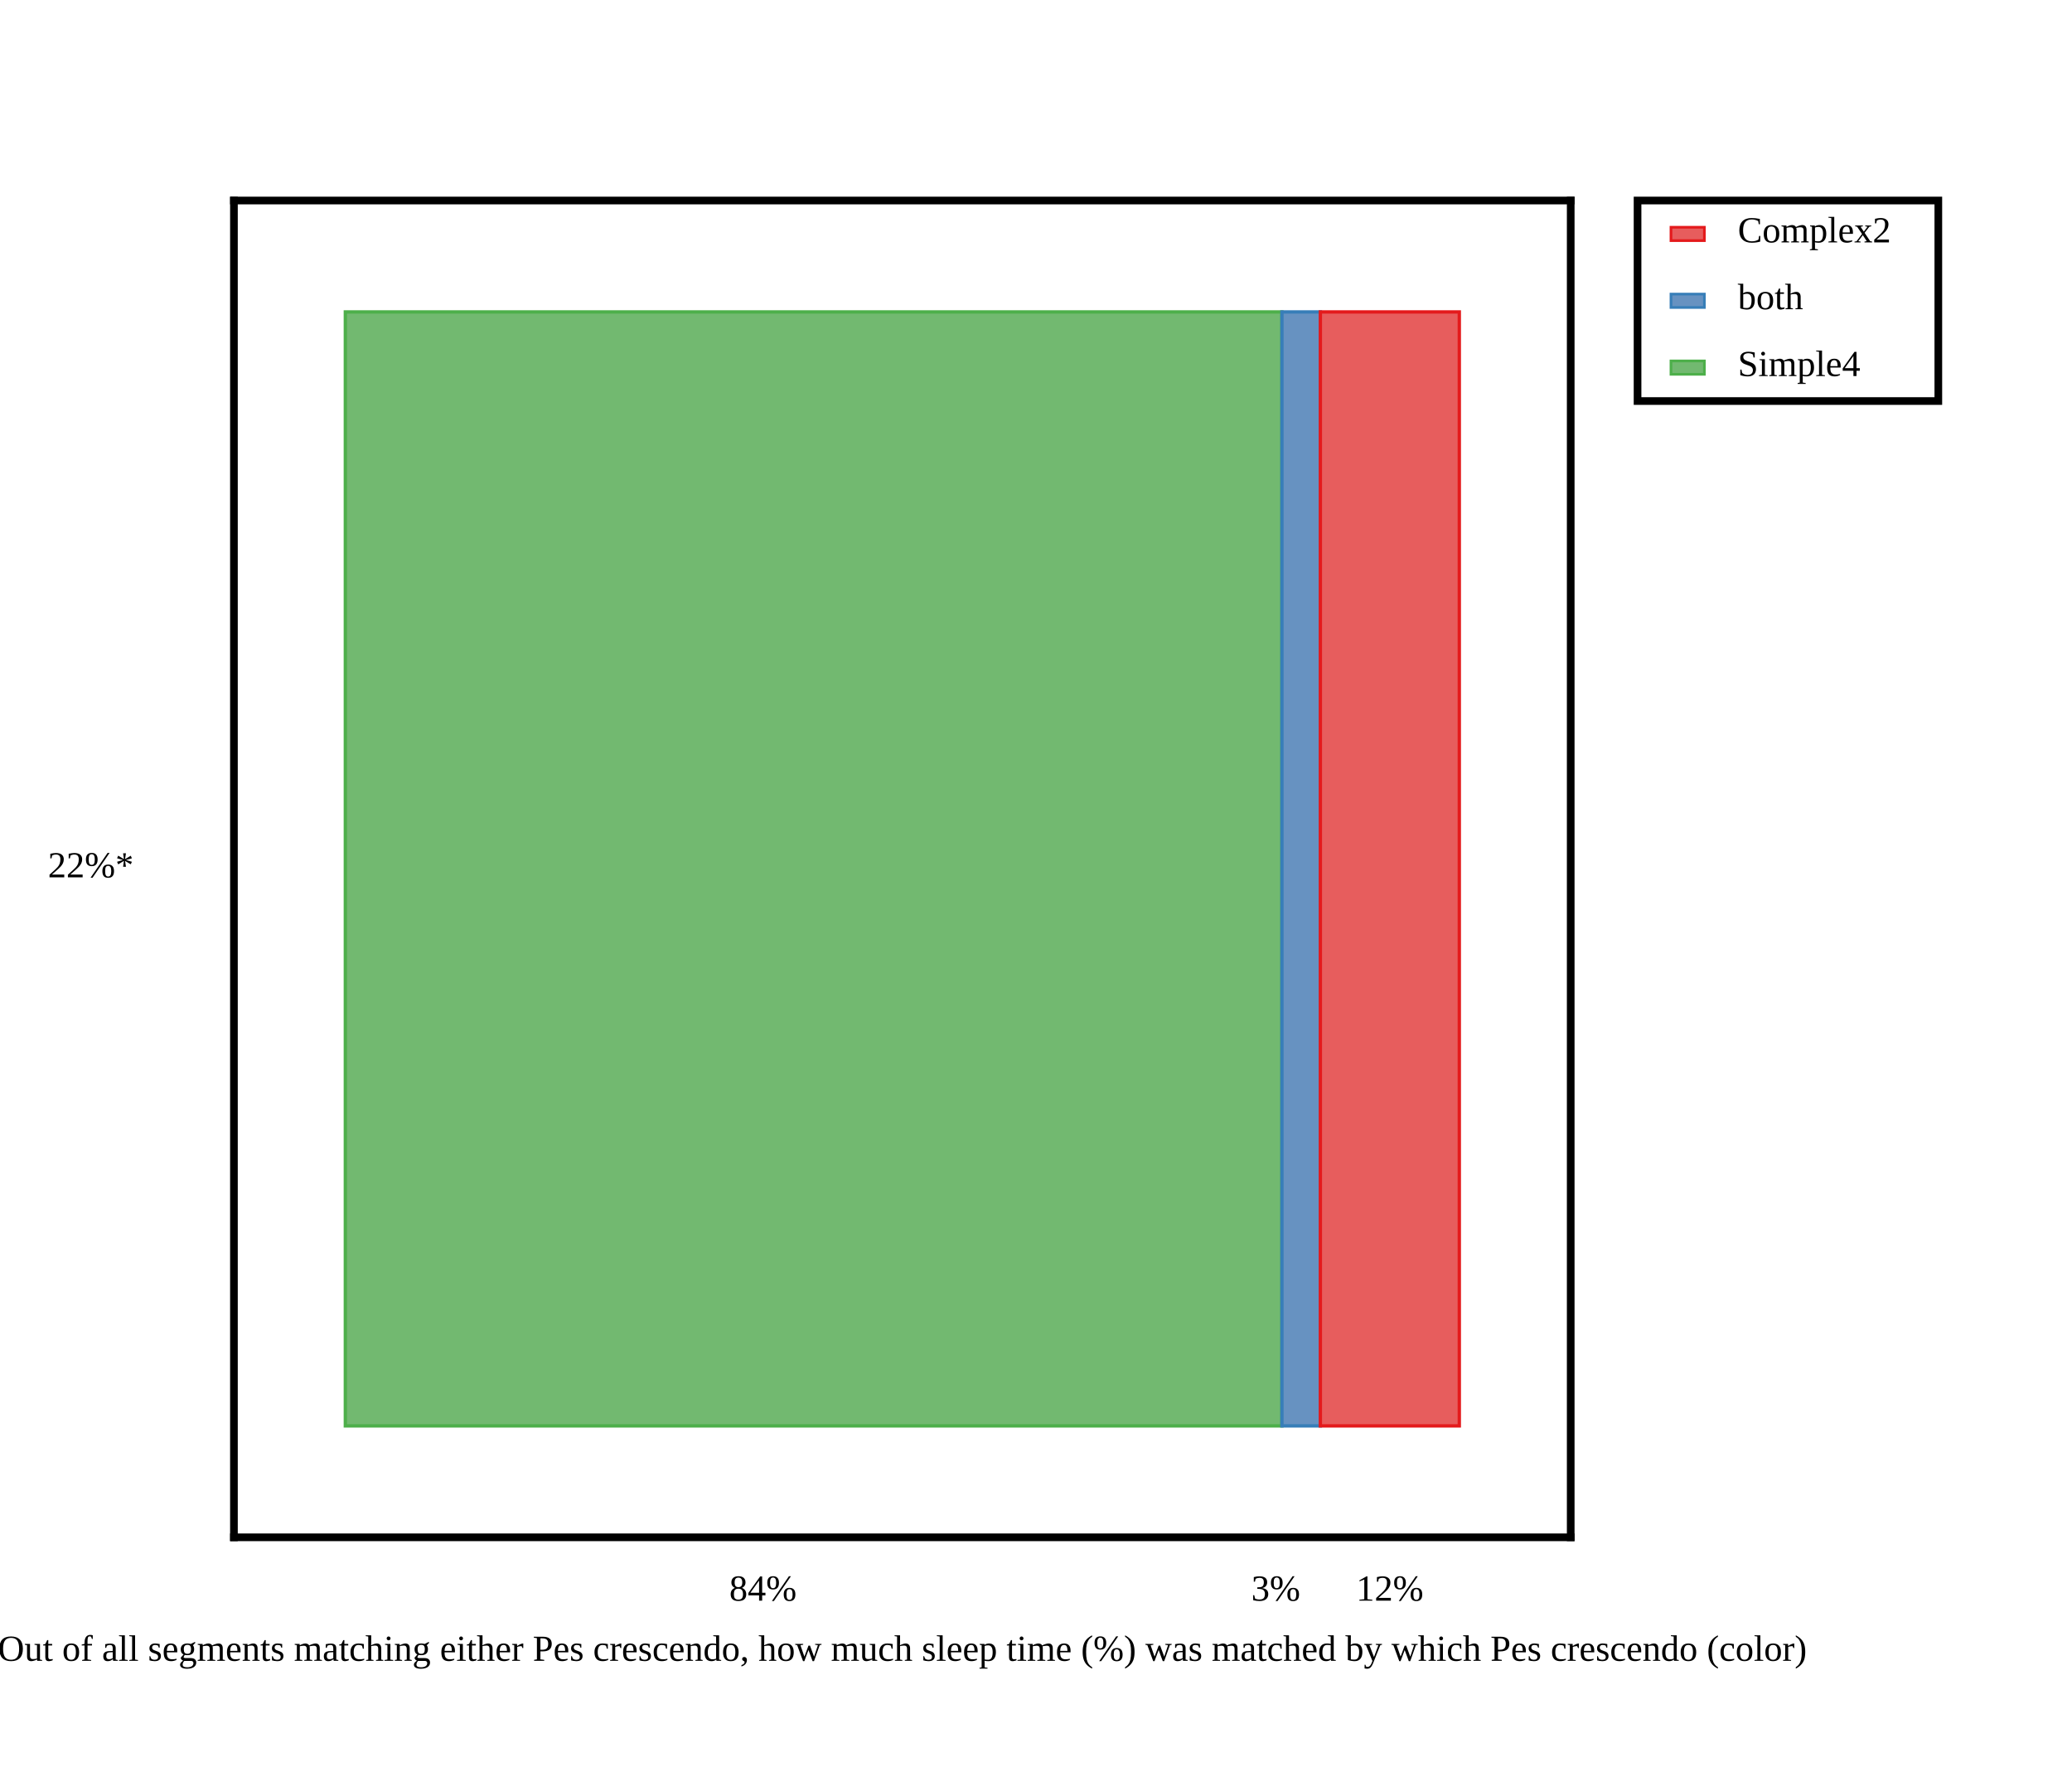
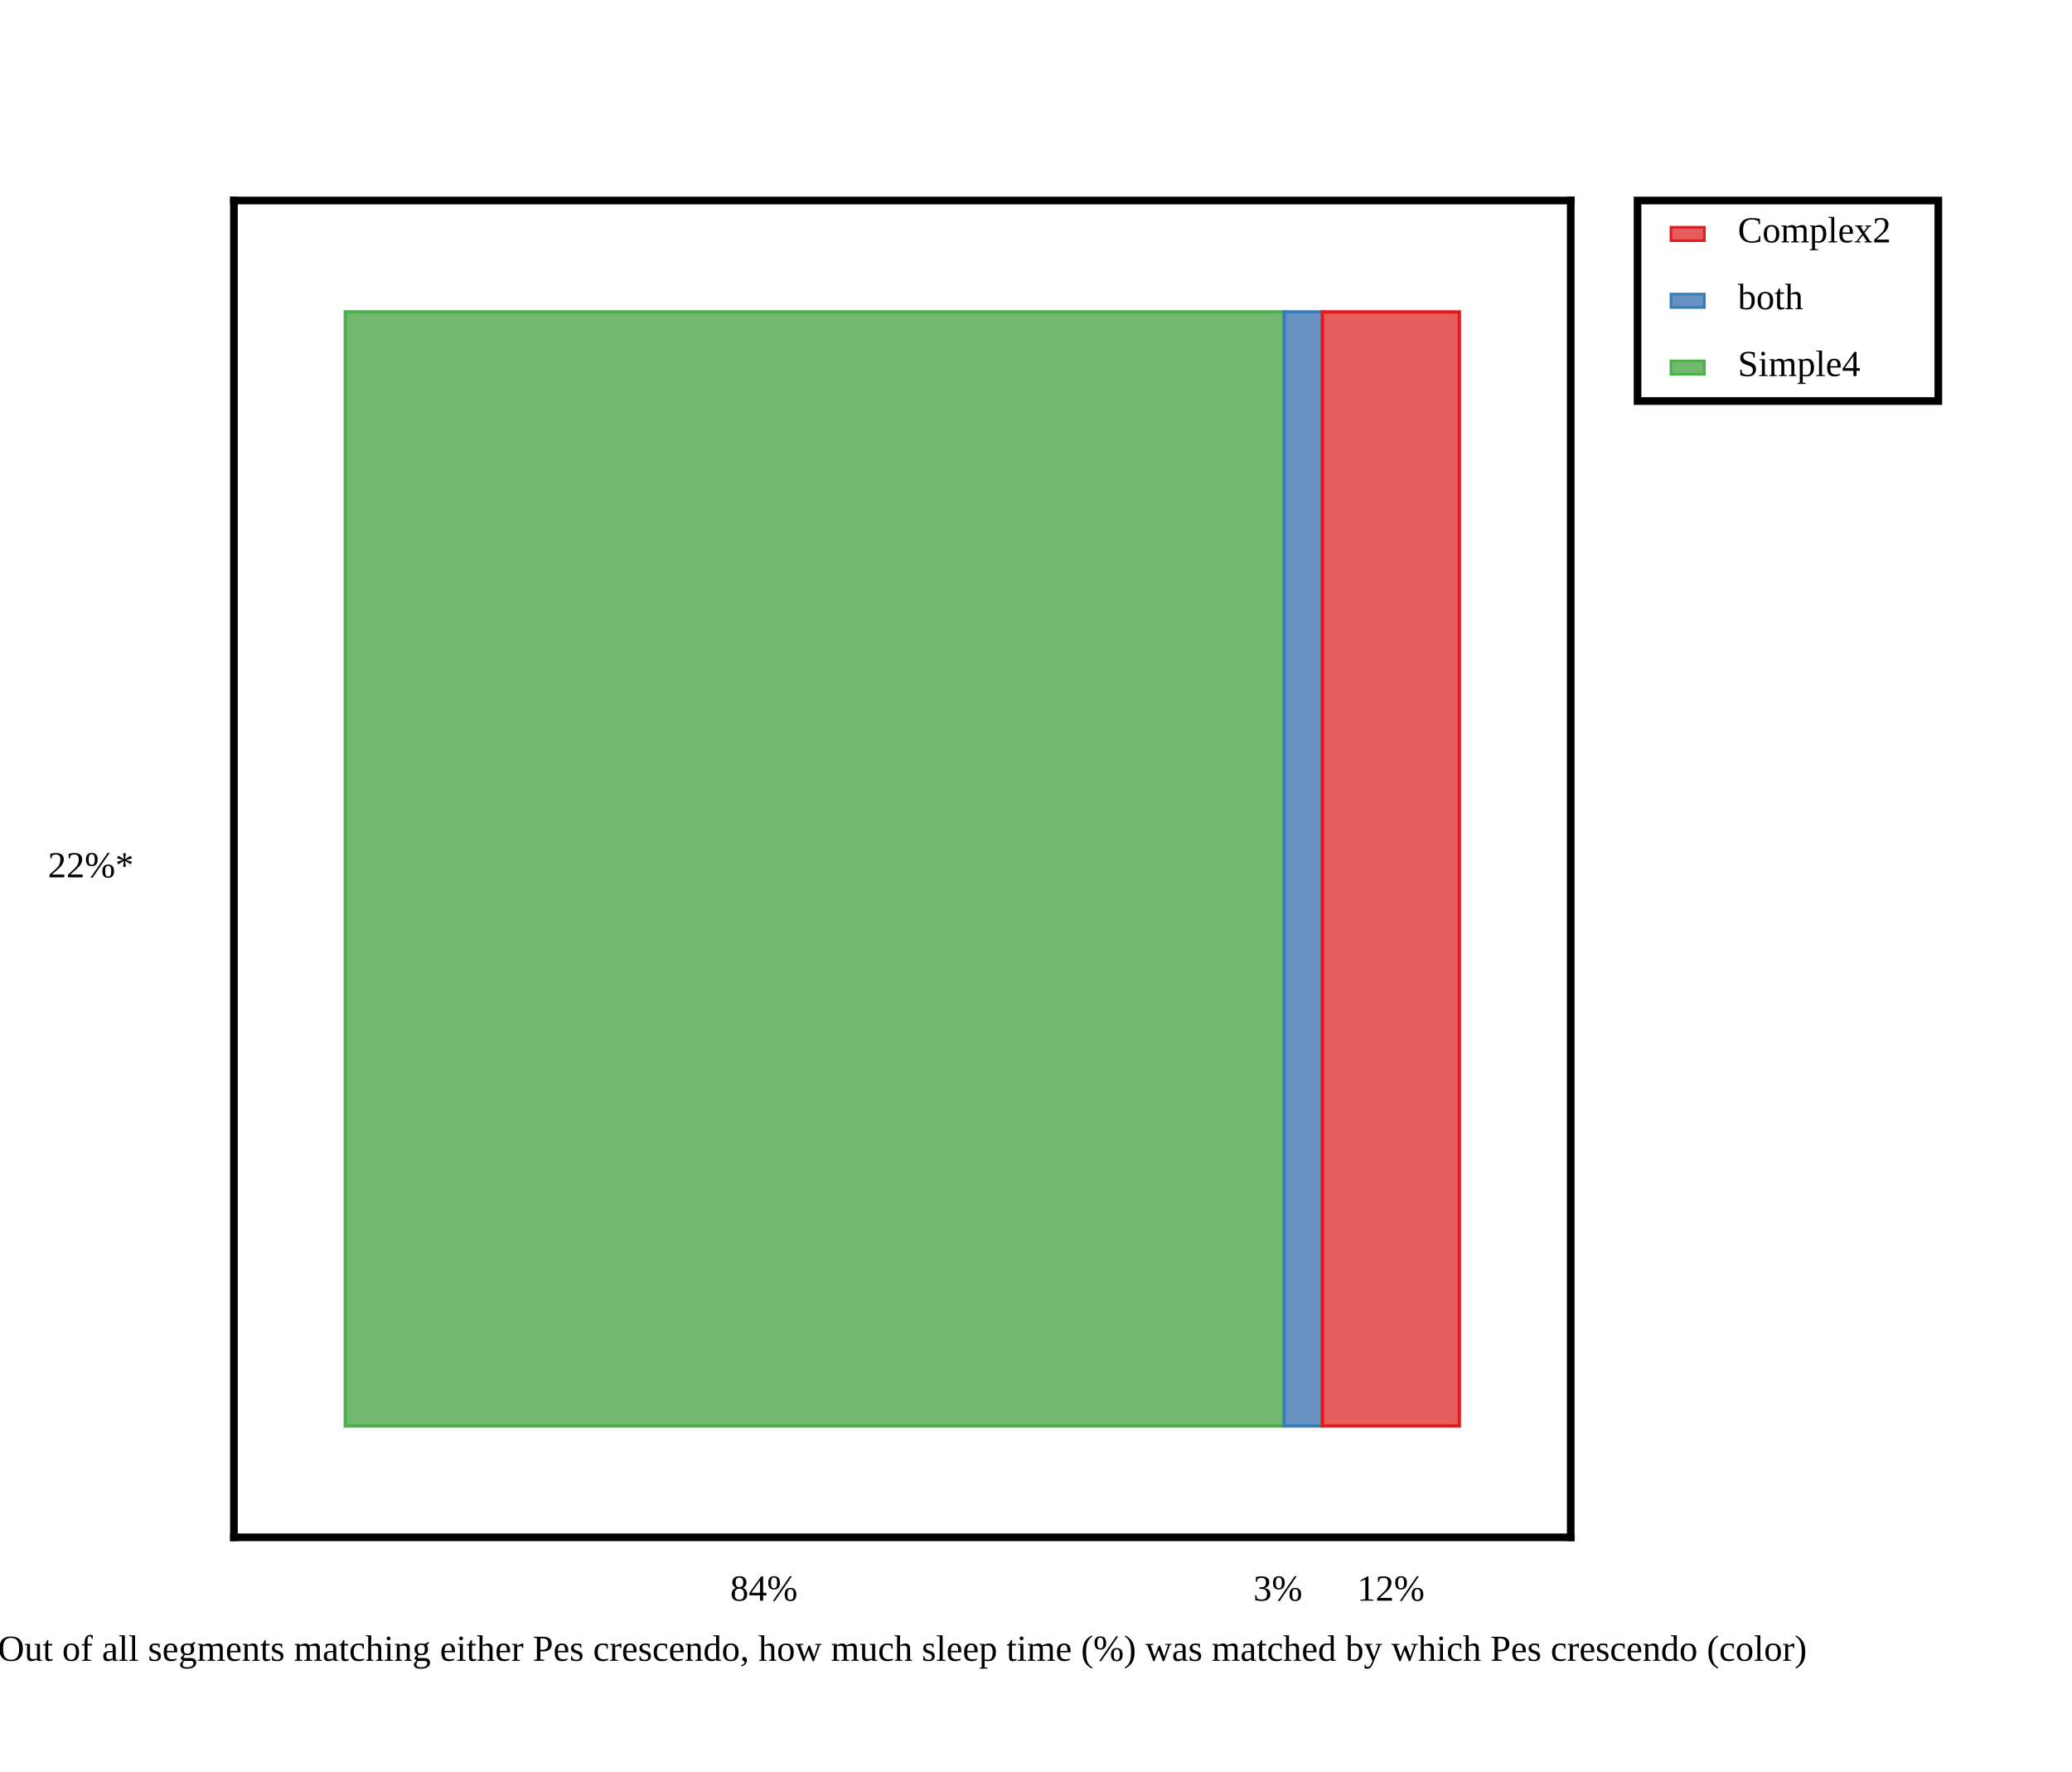
<svg xmlns="http://www.w3.org/2000/svg" height="530" stroke-opacity="1" viewBox="0.0 0.0 620 530.0" font-size="1" width="620" stroke="rgb(0,0,0)" version="1.1">
  <defs />
  <g stroke-linejoin="miter" stroke-opacity="1.0" fill-opacity="0.0" stroke="rgb(0,0,0)" stroke-width="2.293" fill="rgb(0,0,0)" stroke-linecap="square" stroke-miterlimit="10.0">
    <path d="M 70,460 v -400 M 470,460 v -400 " />
  </g>
  <g stroke-linejoin="miter" stroke-opacity="1.0" fill-opacity="1.0" font-size="11.0px" stroke="rgb(0,0,0)" stroke-width="2.293" fill="rgb(0,0,0)" stroke-linecap="butt" stroke-miterlimit="10.0">
    <text dominant-baseline="middle" transform="matrix(1,0,0,1,40,260)" stroke="none" text-anchor="end">22%*</text>
  </g>
  <g stroke-linejoin="miter" stroke-opacity="1.0" fill-opacity="0.0" stroke="rgb(0,0,0)" stroke-width="2.293" fill="rgb(0,0,0)" stroke-linecap="square" stroke-miterlimit="10.0">
    <path d="M 70,460 h 400 M 70,60 h 400 " />
  </g>
  <g stroke-linejoin="miter" stroke-opacity="1.0" fill-opacity="1.0" font-size="11.0px" stroke="rgb(0,0,0)" stroke-width="2.293" fill="rgb(0,0,0)" stroke-linecap="butt" stroke-miterlimit="10.0">
    <text dominant-baseline="text-before-edge" transform="matrix(1,0,0,1,270,490)" stroke="none" text-anchor="middle">Out of all segments matching either Pes crescendo, how much sleep time (%) was matched by which Pes crescendo (color)</text>
  </g>
  <g stroke-linejoin="miter" stroke-opacity="1.0" fill-opacity="1.0" font-size="11.0px" stroke="rgb(0,0,0)" stroke-width="2.293" fill="rgb(0,0,0)" stroke-linecap="butt" stroke-miterlimit="10.0">
-     <text dominant-baseline="text-before-edge" transform="matrix(1,0,0,1,415.8774,472)" stroke="none" text-anchor="middle">12%</text>
+     <text dominant-baseline="text-before-edge" transform="matrix(1,0,0,1,416.1907,472)" stroke="none" text-anchor="middle">12%</text>
  </g>
  <g stroke-linejoin="miter" stroke-opacity="1.0" fill-opacity="1.0" font-size="11.0px" stroke="rgb(0,0,0)" stroke-width="2.293" fill="rgb(0,0,0)" stroke-linecap="butt" stroke-miterlimit="10.0">
-     <text dominant-baseline="text-before-edge" transform="matrix(1,0,0,1,381.7548,472)" stroke="none" text-anchor="middle">3%</text>
+     <text dominant-baseline="text-before-edge" transform="matrix(1,0,0,1,382.3814,472)" stroke="none" text-anchor="middle">3%</text>
  </g>
  <g stroke-linejoin="miter" stroke-opacity="1.0" fill-opacity="1.0" font-size="11.0px" stroke="rgb(0,0,0)" stroke-width="2.293" fill="rgb(0,0,0)" stroke-linecap="butt" stroke-miterlimit="10.0">
-     <text dominant-baseline="text-before-edge" transform="matrix(1,0,0,1,228.2978,472)" stroke="none" text-anchor="middle">84%</text>
+     <text dominant-baseline="text-before-edge" transform="matrix(1,0,0,1,228.5868,472)" stroke="none" text-anchor="middle">84%</text>
  </g>
  <g stroke-linejoin="miter" stroke-opacity="1.0" fill-opacity="1.0" stroke="rgb(77,175,74)" stroke-width="1.0" fill="rgb(114,185,112)" stroke-linecap="butt" stroke-miterlimit="10.0">
    <defs>
      <clipPath id="SimpleComplexmyClip1">
        <path d="M 470,460 l -0,-400 h -400 l -0,400 Z" />
      </clipPath>
    </defs>
    <g clip-path="url(#SimpleComplexmyClip1)">
-       <path d="M 103.333,426.667 v -333.333 h 280.247 v 333.333 Z" />
+       <path d="M 103.333,426.667 v -333.333 h 280.923 v 333.333 Z" />
    </g>
  </g>
  <g stroke-linejoin="miter" stroke-opacity="1.0" fill-opacity="1.0" stroke="rgb(55,126,184)" stroke-width="1.0" fill="rgb(103,146,193)" stroke-linecap="butt" stroke-miterlimit="10.0">
    <defs>
      <clipPath id="SimpleComplexmyClip2">
        <path d="M 470,460 l -0,-400 h -400 l -0,400 Z" />
      </clipPath>
    </defs>
    <g clip-path="url(#SimpleComplexmyClip2)">
-       <path d="M 383.581,426.667 v -333.333 h 11.508 v 333.333 Z" />
+       <path d="M 384.256,426.667 v -333.333 h 11.459 v 333.333 Z" />
    </g>
  </g>
  <g stroke-linejoin="miter" stroke-opacity="1.0" fill-opacity="1.0" stroke="rgb(228,26,28)" stroke-width="1.0" fill="rgb(231,93,93)" stroke-linecap="butt" stroke-miterlimit="10.0">
    <defs>
      <clipPath id="SimpleComplexmyClip3">
        <path d="M 470,460 l -0,-400 h -400 l -0,400 Z" />
      </clipPath>
    </defs>
    <g clip-path="url(#SimpleComplexmyClip3)">
-       <path d="M 395.088,426.667 v -333.333 h 41.578 v 333.333 Z" />
+       <path d="M 395.715,426.667 v -333.333 h 40.952 v 333.333 Z" />
    </g>
  </g>
  <g stroke-linejoin="miter" stroke-opacity="1.0" fill-opacity="1.0" font-size="11.0px" stroke="rgb(0,0,0)" stroke-width="2.293" fill="rgb(0,0,0)" stroke-linecap="butt" stroke-miterlimit="10.0">
    <text dominant-baseline="text-after-edge" transform="matrix(1,0,0,1,270,40)" stroke="none" text-anchor="middle" />
  </g>
  <g stroke-linejoin="miter" stroke-opacity="1.0" fill-opacity="0.0" stroke="rgb(0,0,0)" stroke-width="2.293" fill="rgb(0,0,0)" stroke-linecap="butt" stroke-miterlimit="10.0">
    <path d="M 580,120 l -0,-60 h -90 l -0,60 Z" />
  </g>
  <g stroke-linejoin="miter" stroke-opacity="1.0" fill-opacity="1.0" font-size="11.0px" stroke="rgb(0,0,0)" stroke-width="2.293" fill="rgb(0,0,0)" stroke-linecap="butt" stroke-miterlimit="10.0">
    <text dominant-baseline="middle" transform="matrix(1,0,0,1,520,110)" stroke="none" text-anchor="start">Simple4</text>
  </g>
  <g stroke-linejoin="miter" stroke-opacity="1.0" fill-opacity="1.0" stroke="rgb(77,175,74)" stroke-width="0.8" fill="rgb(114,185,112)" stroke-linecap="butt" stroke-miterlimit="10.0">
    <path d="M 500,108 l 10,0 v 4 l -10,0 Z" />
  </g>
  <g stroke-linejoin="miter" stroke-opacity="1.0" fill-opacity="1.0" font-size="11.0px" stroke="rgb(0,0,0)" stroke-width="2.293" fill="rgb(0,0,0)" stroke-linecap="butt" stroke-miterlimit="10.0">
    <text dominant-baseline="middle" transform="matrix(1,0,0,1,520,90)" stroke="none" text-anchor="start">both</text>
  </g>
  <g stroke-linejoin="miter" stroke-opacity="1.0" fill-opacity="1.0" stroke="rgb(55,126,184)" stroke-width="0.8" fill="rgb(103,146,193)" stroke-linecap="butt" stroke-miterlimit="10.0">
    <path d="M 500,88 l 10,0 v 4 l -10,0 Z" />
  </g>
  <g stroke-linejoin="miter" stroke-opacity="1.0" fill-opacity="1.0" font-size="11.0px" stroke="rgb(0,0,0)" stroke-width="2.293" fill="rgb(0,0,0)" stroke-linecap="butt" stroke-miterlimit="10.0">
    <text dominant-baseline="middle" transform="matrix(1,0,0,1,520,70)" stroke="none" text-anchor="start">Complex2</text>
  </g>
  <g stroke-linejoin="miter" stroke-opacity="1.0" fill-opacity="1.0" stroke="rgb(228,26,28)" stroke-width="0.8" fill="rgb(231,93,93)" stroke-linecap="butt" stroke-miterlimit="10.0">
    <path d="M 500,68 l 10,0 v 4 l -10,0 Z" />
  </g>
</svg>
